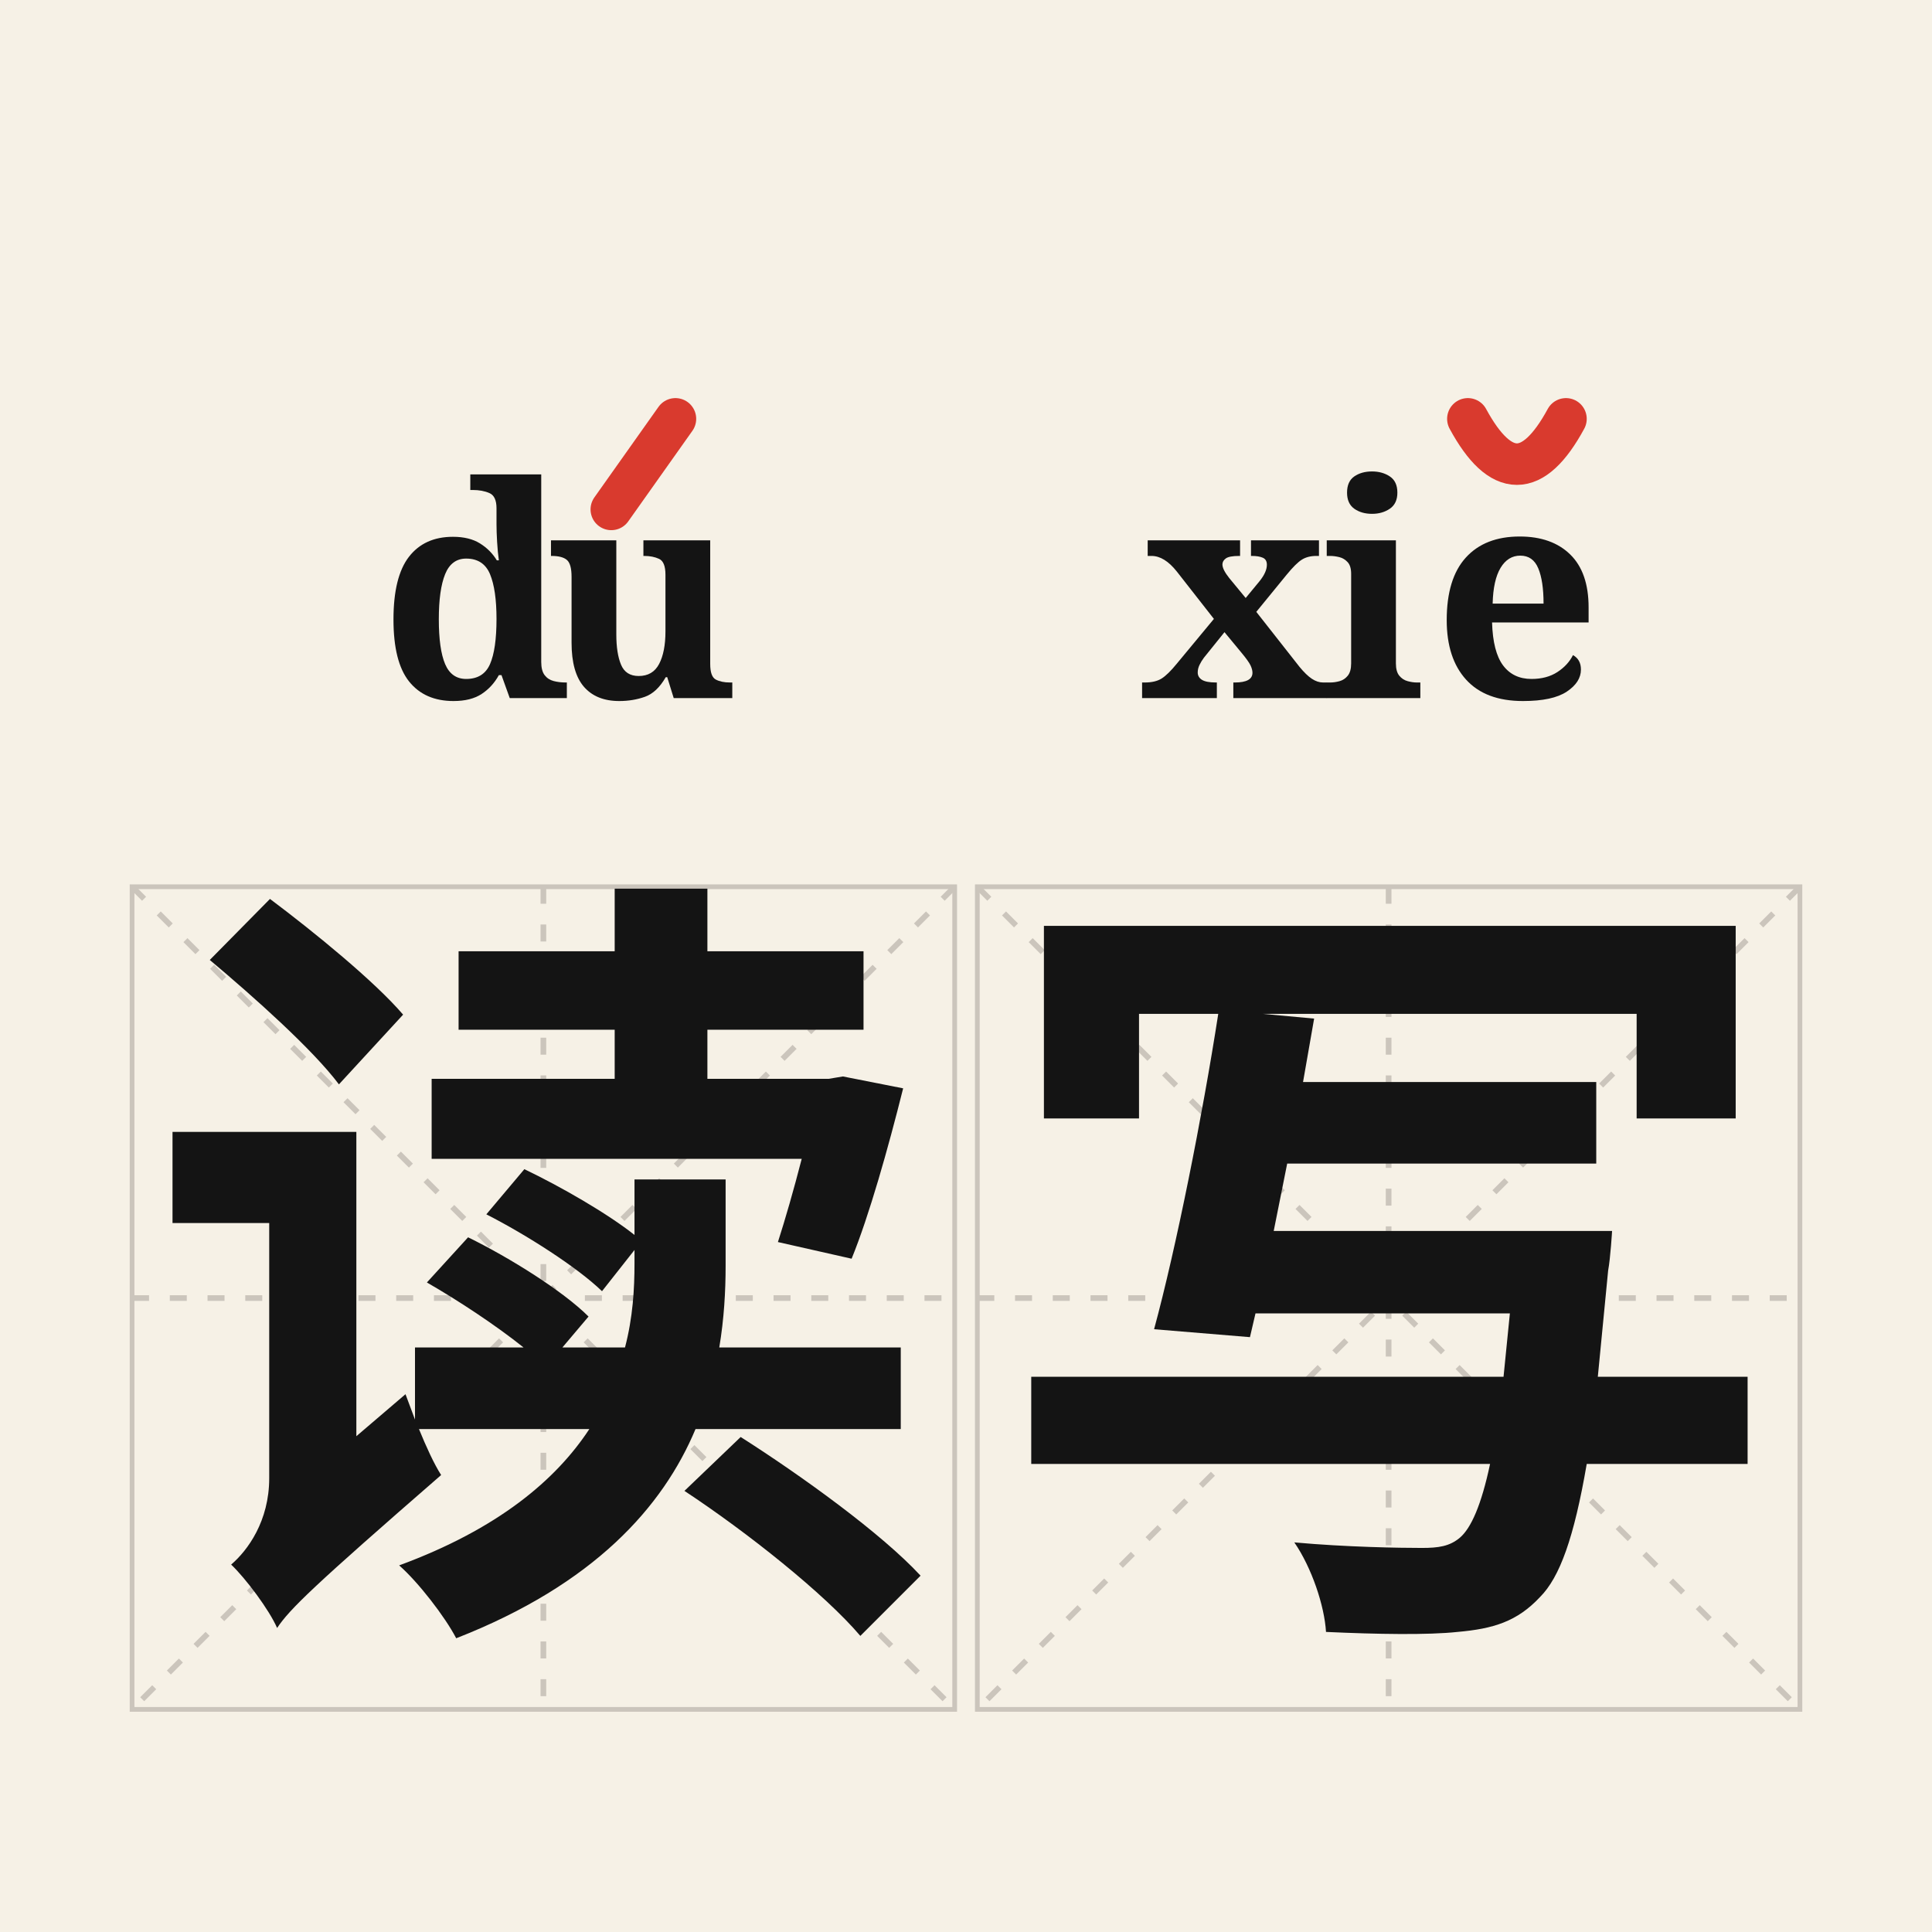
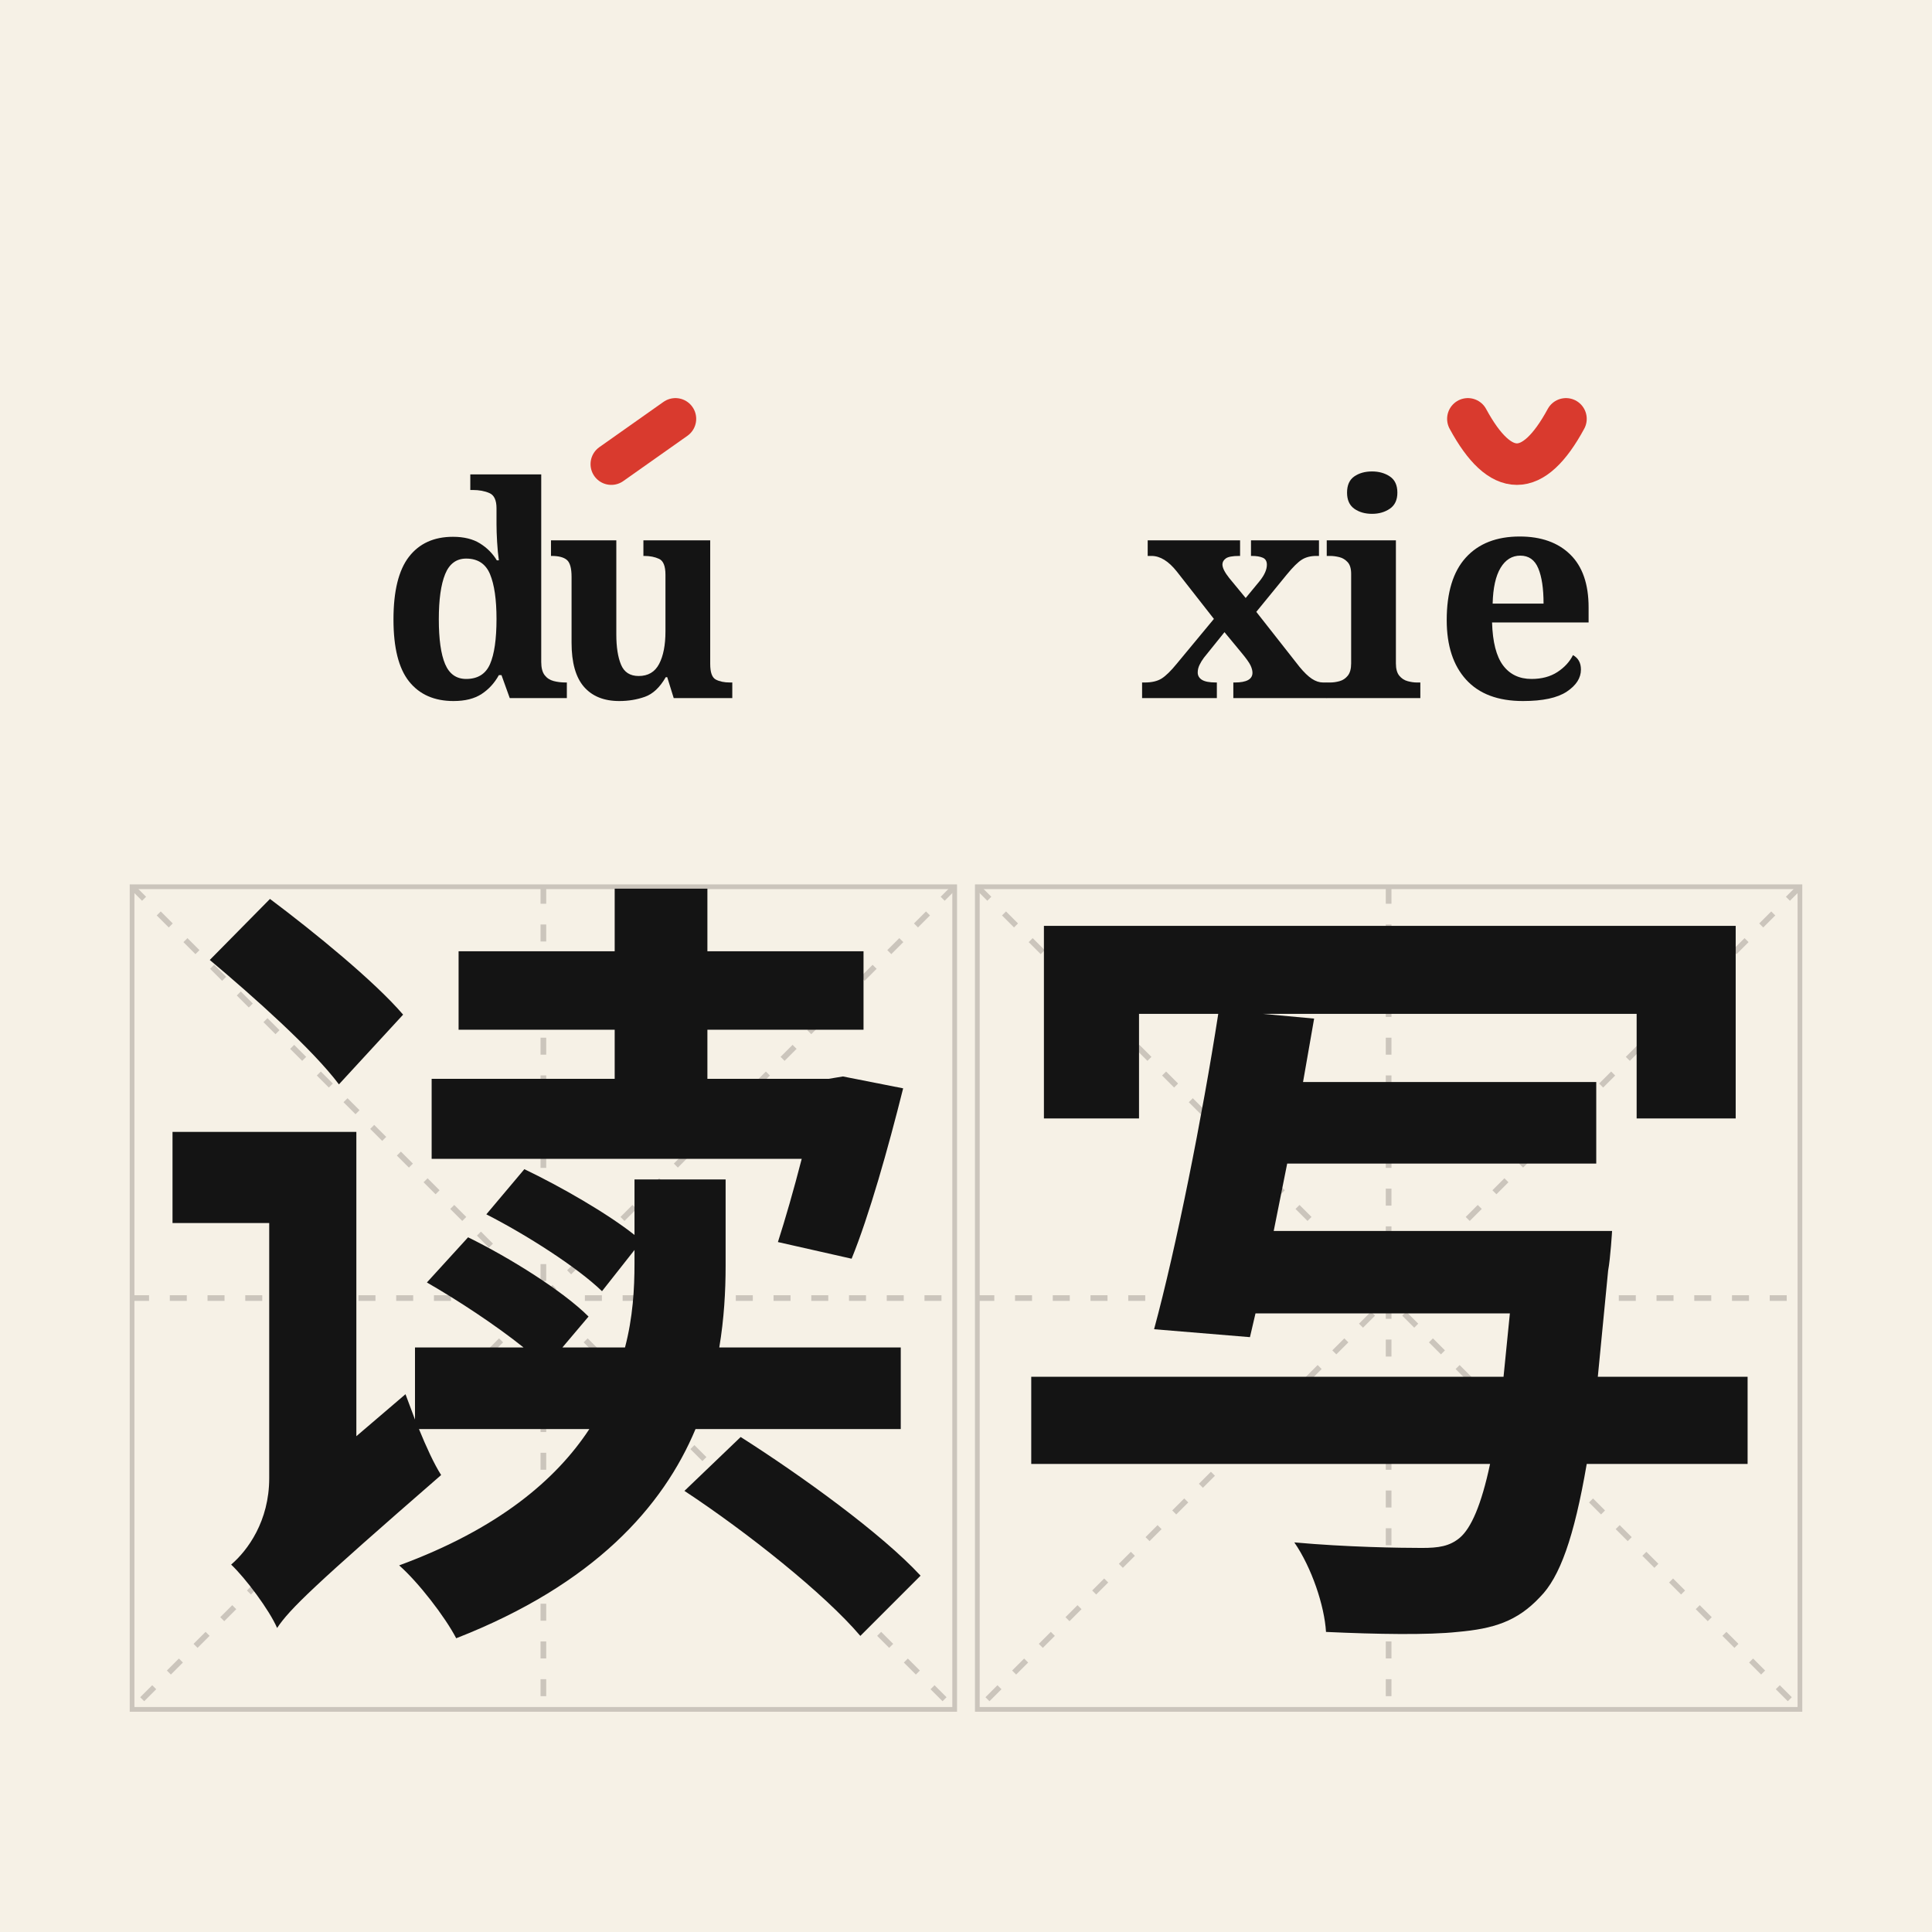
<svg xmlns="http://www.w3.org/2000/svg" viewBox="0 0 1024 1024" width="1024" height="1024">
  <defs>
    <style>
      .pinyin { font-family: serif; font-size: 156px; font-weight: 600; fill: #141414; }
      .hanzi { font-family: serif; font-size: 420px; font-weight: 800; fill: #141414; }
    </style>
  </defs>
  <rect x="0" y="0" width="1024" height="1024" fill="#F6F1E6" />
  <text class="pinyin" x="252" y="370" text-anchor="middle">d</text>
  <text class="pinyin" x="340" y="370" text-anchor="middle">u</text>
-   <line x1="324" y1="270" x2="358" y2="222" stroke="#D93A2E" stroke-width="22" stroke-linecap="round" />
+   <line x1="324" y1="246" x2="358" y2="222" stroke="#D93A2E" stroke-width="22" stroke-linecap="round" />
  <g stroke="#A8A099" stroke-width="3" stroke-dasharray="9 11" opacity="0.55">
    <rect x="70" y="470" width="436" height="436" fill="none" stroke="#A8A099" stroke-width="2.5" stroke-dasharray="0" />
    <line x1="288" y1="470" x2="288" y2="906" />
    <line x1="70" y1="688" x2="506" y2="688" />
    <line x1="70" y1="470" x2="506" y2="906" />
    <line x1="506" y1="470" x2="70" y2="906" />
  </g>
  <text class="hanzi" x="288" y="828" text-anchor="middle">读</text>
  <text class="pinyin" x="654" y="370" text-anchor="middle">x</text>
  <text class="pinyin" x="728" y="370" text-anchor="middle">i</text>
  <text class="pinyin" x="804" y="370" text-anchor="middle">e</text>
  <path d="M 778 222 Q 804 270 830 222" fill="none" stroke="#D93A2E" stroke-width="22" stroke-linecap="round" />
  <g stroke="#A8A099" stroke-width="3" stroke-dasharray="9 11" opacity="0.55">
    <rect x="518" y="470" width="436" height="436" fill="none" stroke="#A8A099" stroke-width="2.5" stroke-dasharray="0" />
    <line x1="736" y1="470" x2="736" y2="906" />
    <line x1="518" y1="688" x2="954" y2="688" />
    <line x1="518" y1="470" x2="954" y2="906" />
    <line x1="954" y1="470" x2="518" y2="906" />
  </g>
  <text class="hanzi" x="736" y="828" text-anchor="middle">写</text>
</svg>
